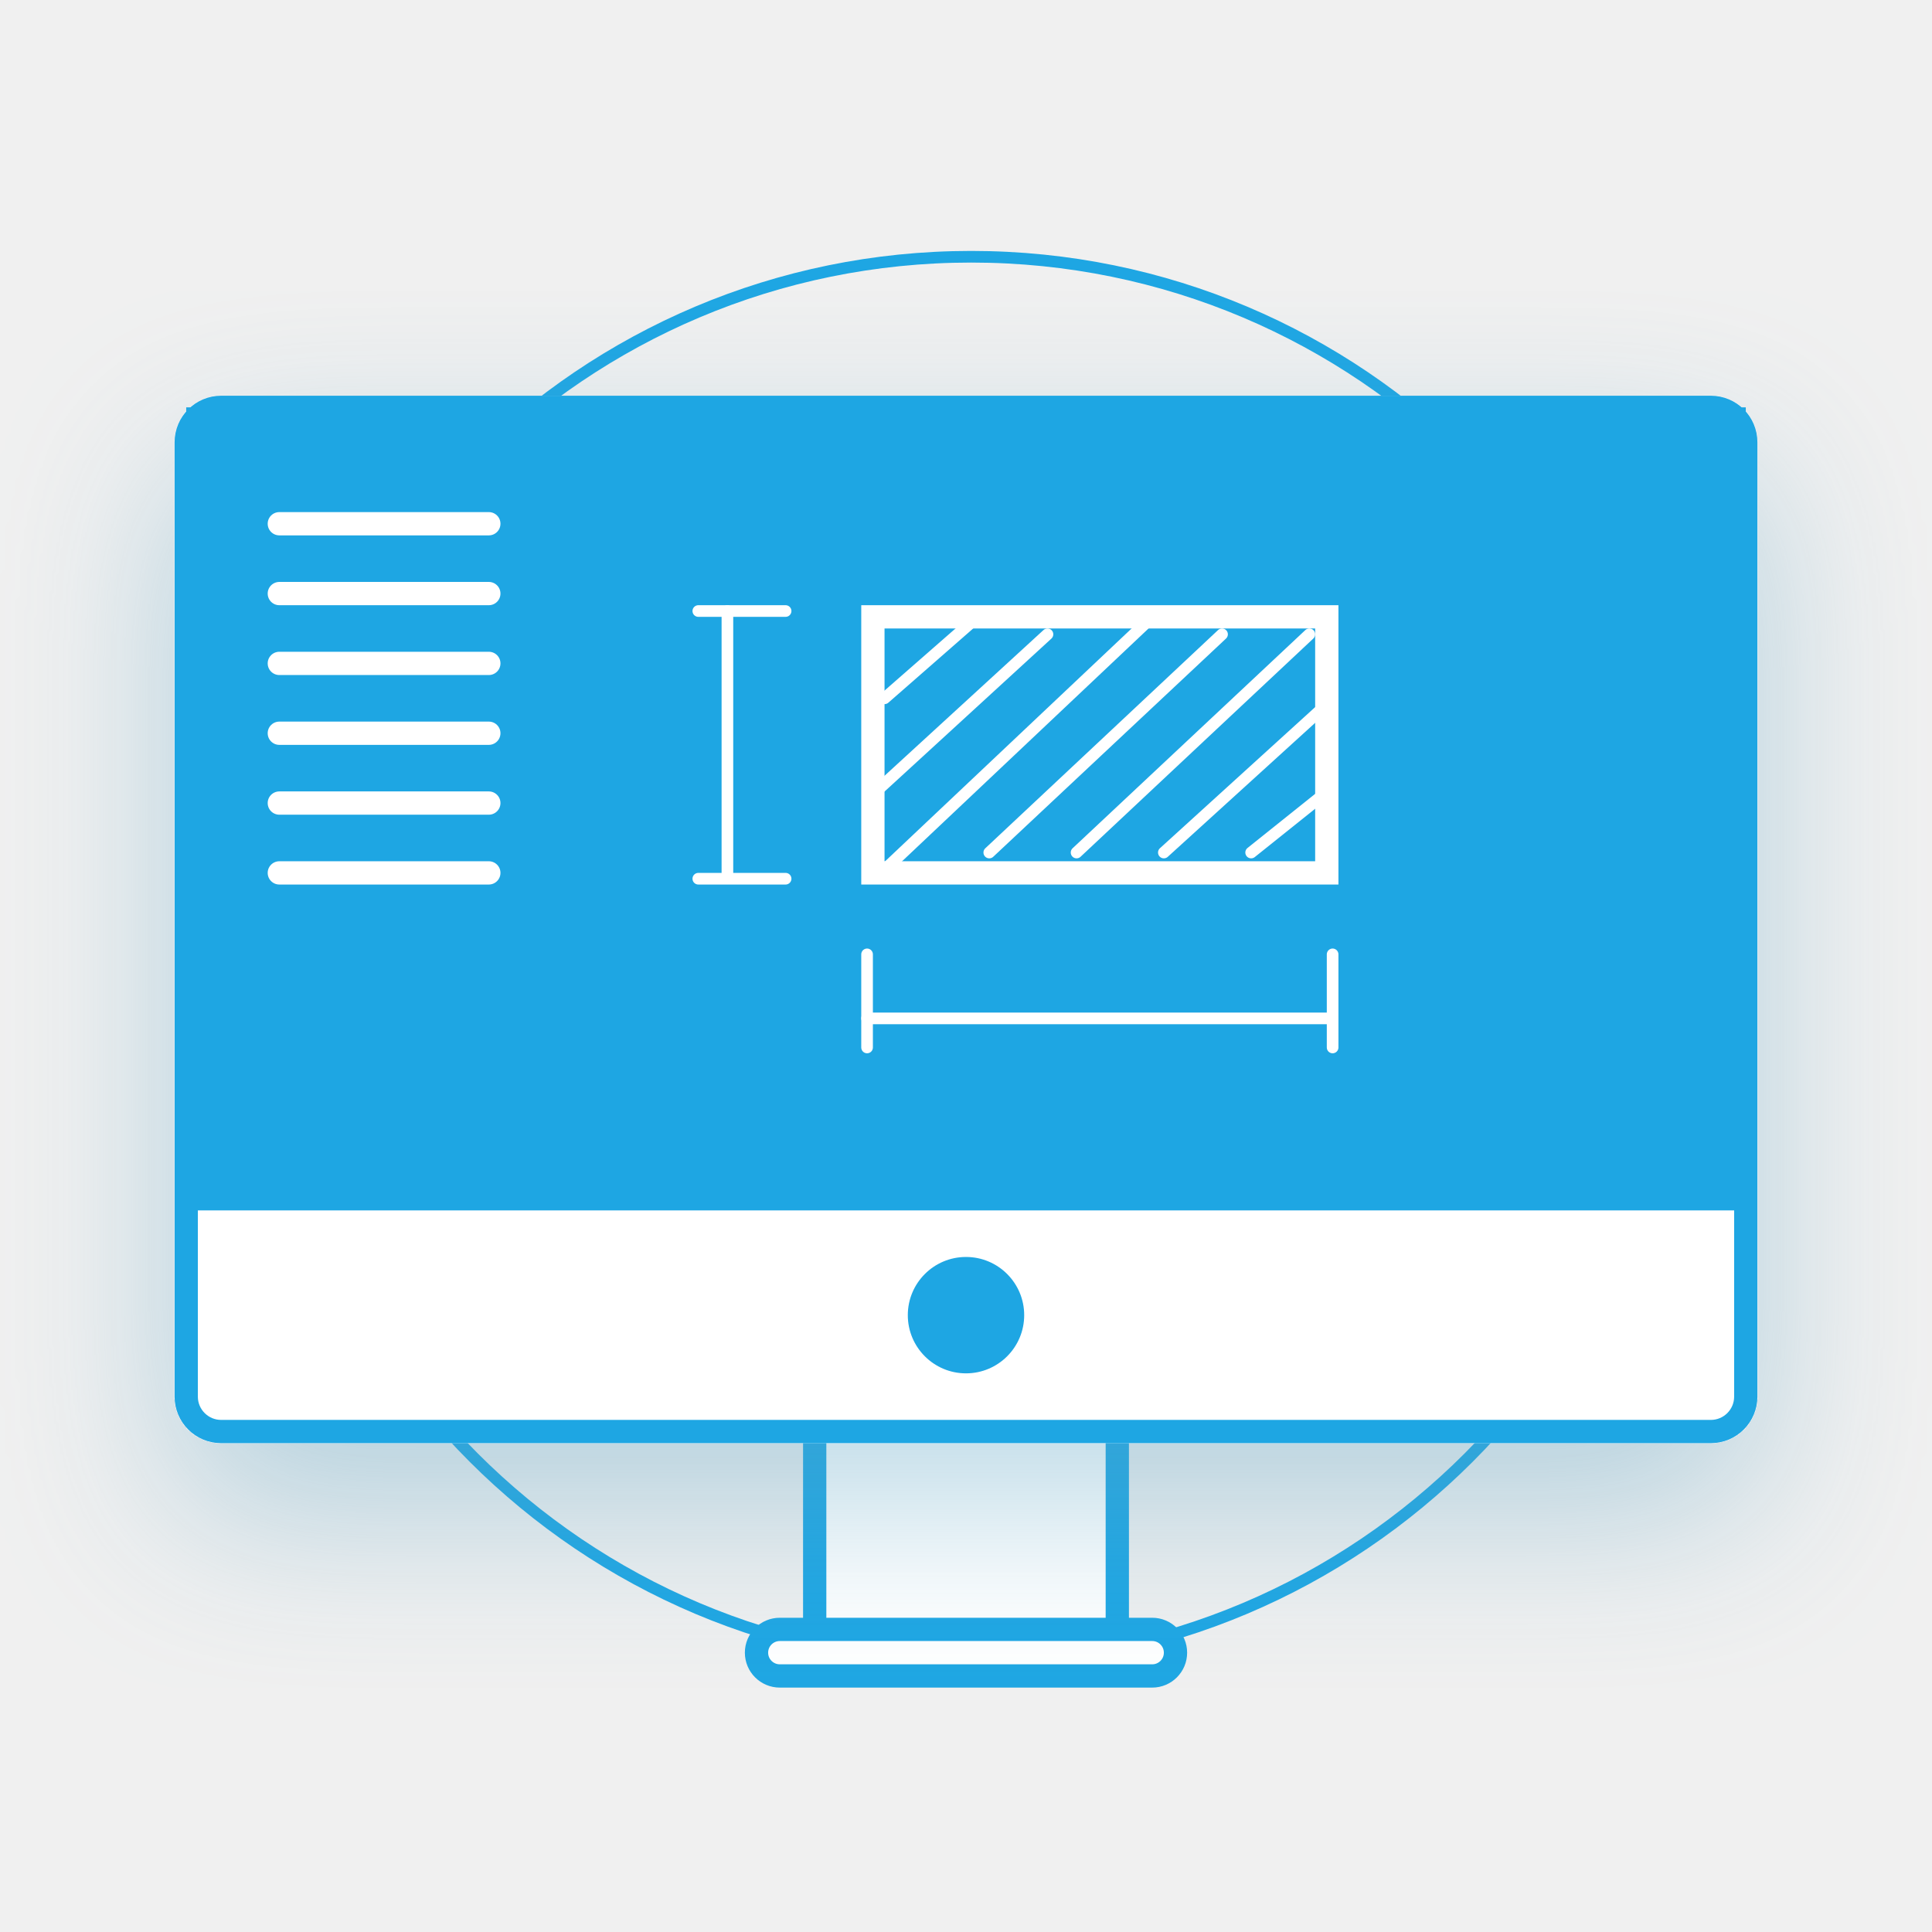
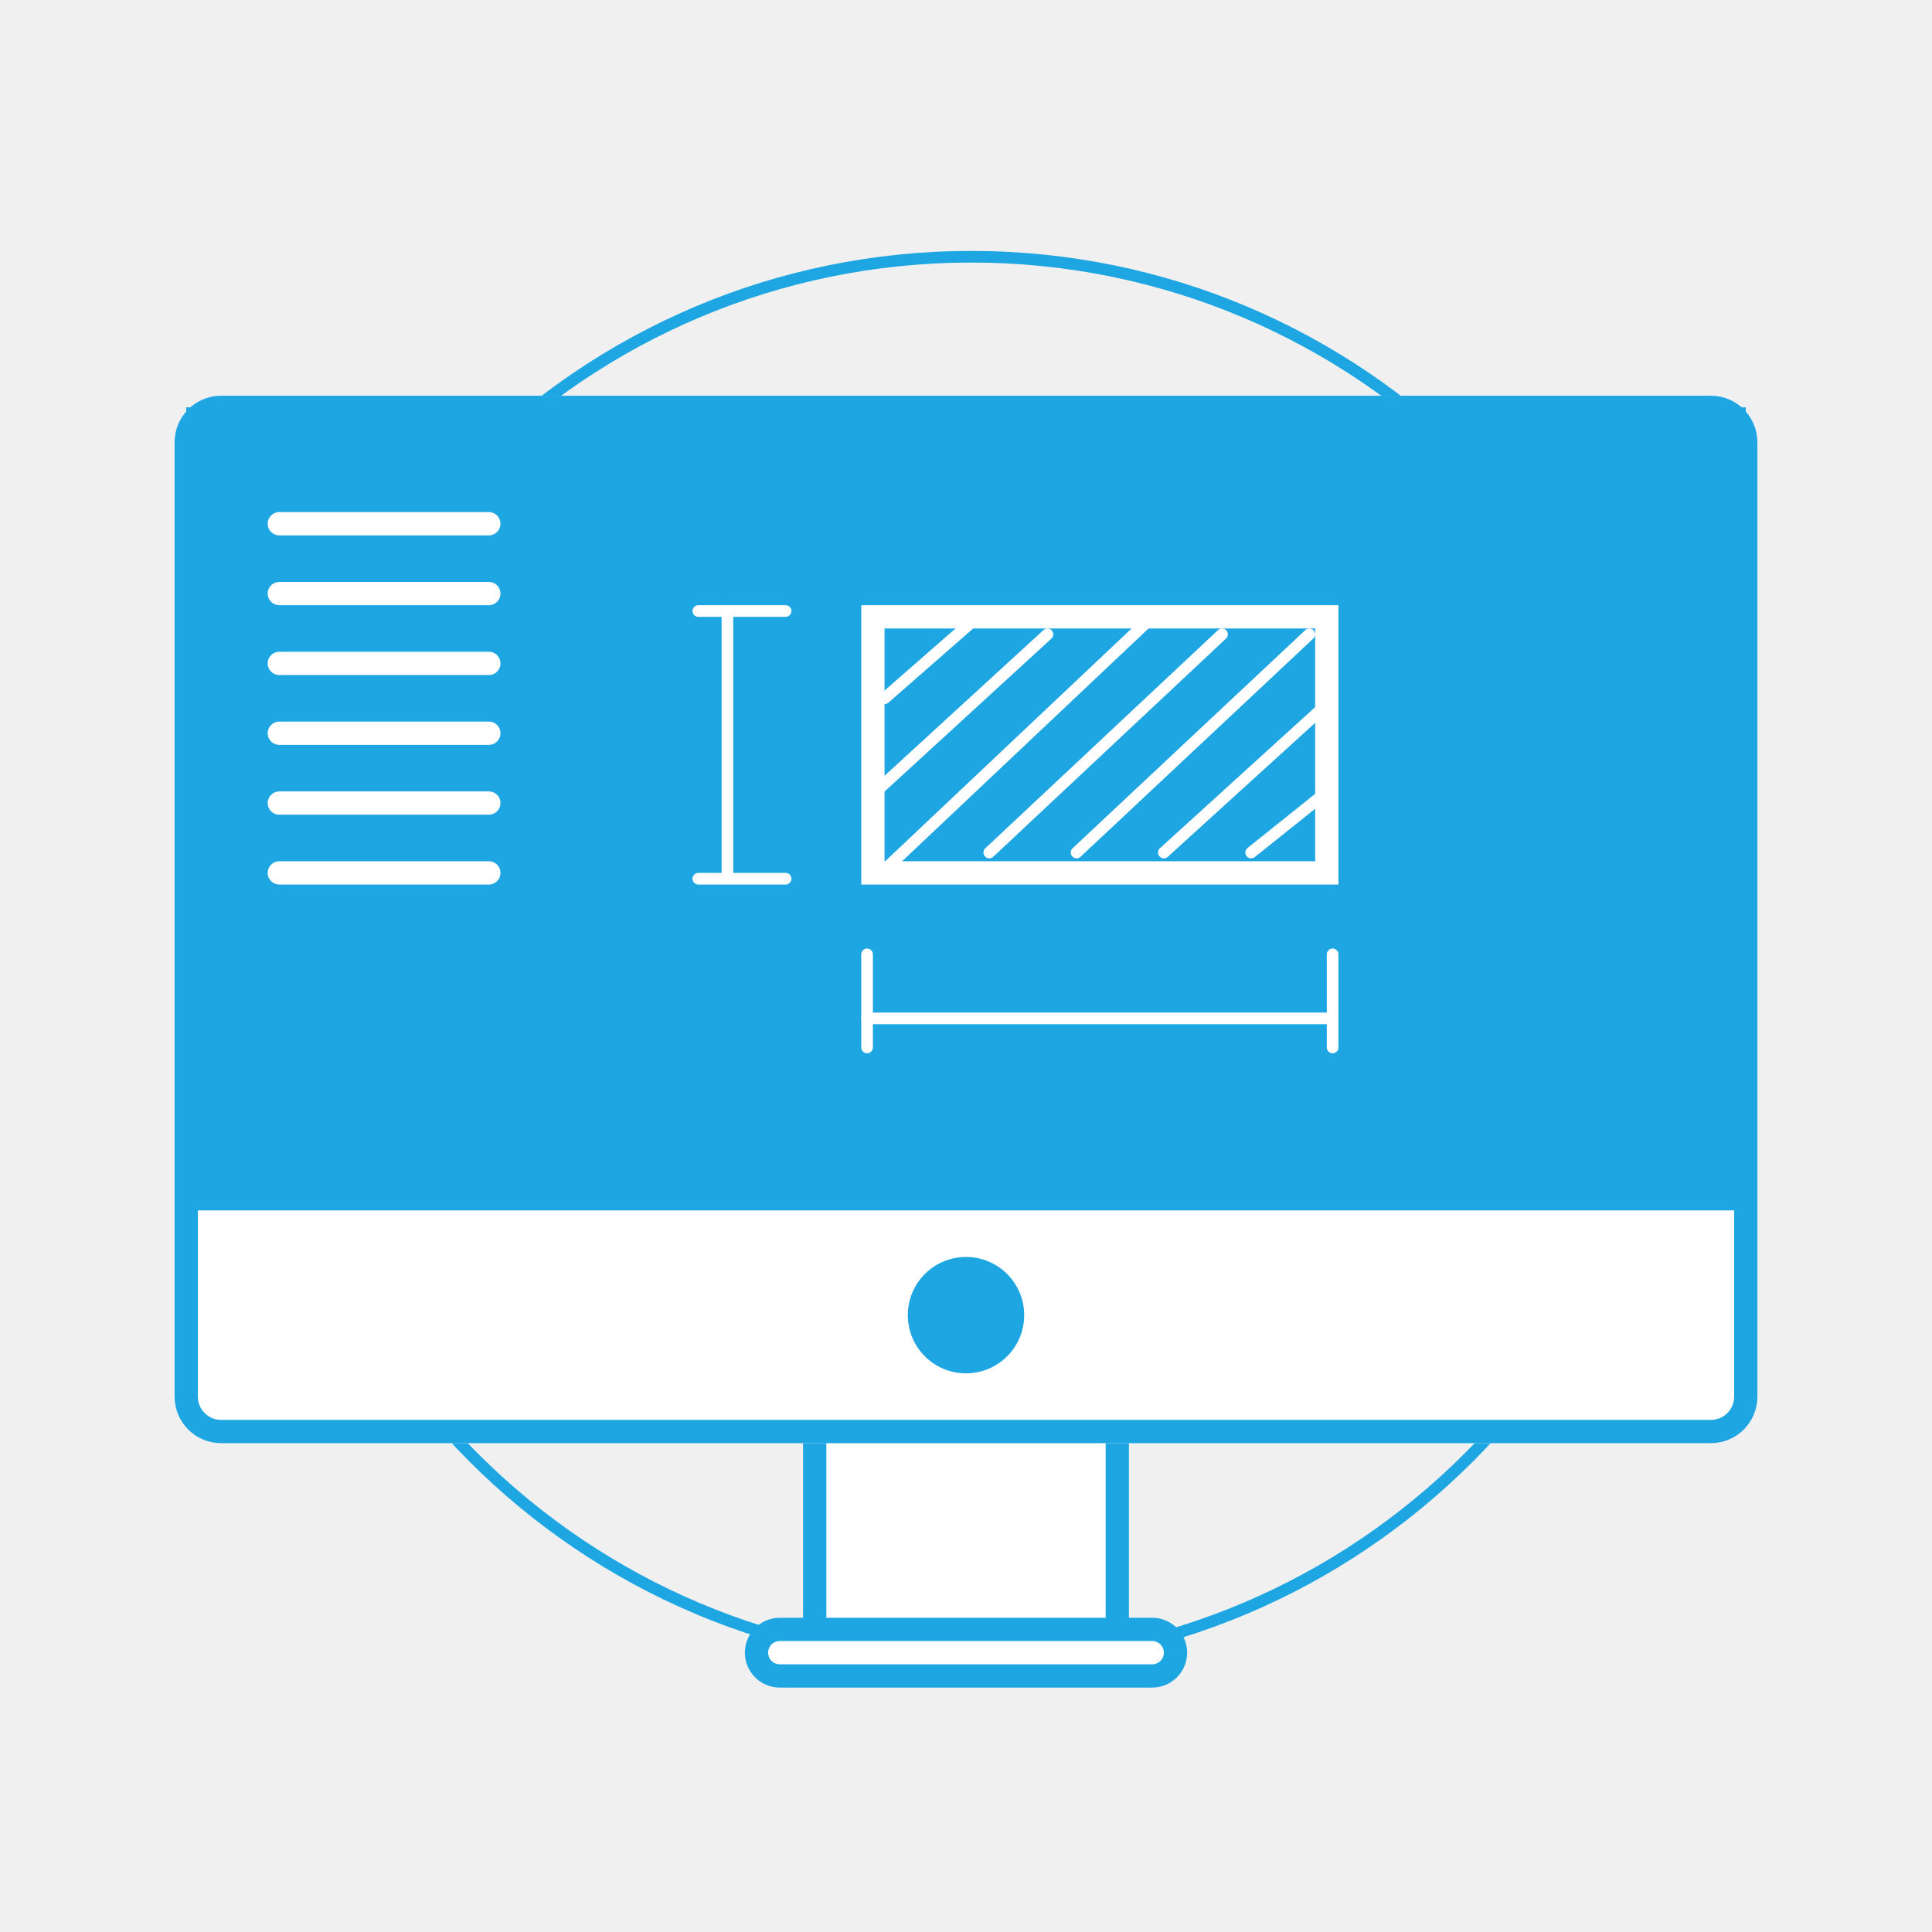
<svg xmlns="http://www.w3.org/2000/svg" width="166" height="166" viewBox="0 0 166 166" fill="none">
  <circle cx="83.446" cy="82.503" r="60.443" stroke="#1EA6E3" />
  <rect x="70" y="60" width="26" height="83" rx="3" fill="white" stroke="#1EA6E3" stroke-width="2" />
  <rect x="65" y="140" width="36" height="4" rx="2" fill="white" stroke="#1EA6E3" stroke-width="2" />
-   <g filter="url(#filter0_d_136:773)">
+   <g>
    <rect x="15" y="34" width="136" height="90" rx="4" fill="white" />
    <rect x="16" y="35" width="134" height="88" rx="3" stroke="#1EA6E3" stroke-width="2" />
  </g>
  <path d="M17 36L149 36V103H17V36Z" fill="#1EA6E3" stroke="#1EA6E3" stroke-width="2" />
  <path d="M62.5 75V52.5" stroke="white" stroke-linecap="round" stroke-linejoin="round" />
  <path d="M60 52.5H67.5" stroke="white" stroke-linecap="round" stroke-linejoin="round" />
  <path d="M60 75.5H67.5" stroke="white" stroke-linecap="round" stroke-linejoin="round" />
  <path d="M114.217 87.5L74.5 87.5" stroke="white" stroke-linecap="round" stroke-linejoin="round" />
  <path d="M74.5 90L74.5 82" stroke="white" stroke-linecap="round" stroke-linejoin="round" />
  <path d="M114.5 90L114.5 82" stroke="white" stroke-linecap="round" stroke-linejoin="round" />
  <circle cx="83" cy="113" r="5" fill="#1EA6E3" />
  <path d="M24 45H42" stroke="white" stroke-width="2" stroke-linecap="round" stroke-linejoin="round" />
  <path d="M24 63H42" stroke="white" stroke-width="2" stroke-linecap="round" stroke-linejoin="round" />
  <path d="M24 57H42" stroke="white" stroke-width="2" stroke-linecap="round" stroke-linejoin="round" />
  <path d="M24 75H42" stroke="white" stroke-width="2" stroke-linecap="round" stroke-linejoin="round" />
  <path d="M24 51H42" stroke="white" stroke-width="2" stroke-linecap="round" stroke-linejoin="round" />
  <path d="M24 69H42" stroke="white" stroke-width="2" stroke-linecap="round" stroke-linejoin="round" />
  <rect x="75" y="53" width="39" height="22" stroke="white" stroke-width="2" />
  <path d="M84 53L76 60" stroke="white" stroke-linecap="round" stroke-linejoin="round" />
  <path d="M90 54.5L75 68.25" stroke="white" stroke-linecap="round" stroke-linejoin="round" />
  <path d="M98.75 53.25L76.25 74.5" stroke="white" stroke-linecap="round" stroke-linejoin="round" />
  <path d="M105 54.5L85 73.25" stroke="white" stroke-linecap="round" stroke-linejoin="round" />
  <path d="M112.5 54.5L92.5 73.25" stroke="white" stroke-linecap="round" stroke-linejoin="round" />
  <path d="M113.75 60.75L100 73.25" stroke="white" stroke-linecap="round" stroke-linejoin="round" />
  <path d="M113.75 68.25L107.5 73.25" stroke="white" stroke-linecap="round" stroke-linejoin="round" />
  <defs>
    <filter id="filter0_d_136:773" x="0" y="25" width="166" height="120" filterUnits="userSpaceOnUse" color-interpolation-filters="sRGB">
      <feFlood flood-opacity="0" result="BackgroundImageFix" />
      <feColorMatrix in="SourceAlpha" type="matrix" values="0 0 0 0 0 0 0 0 0 0 0 0 0 0 0 0 0 0 127 0" result="hardAlpha" />
      <feOffset dy="6" />
      <feGaussianBlur stdDeviation="7.5" />
      <feComposite in2="hardAlpha" operator="out" />
      <feColorMatrix type="matrix" values="0 0 0 0 0.355 0 0 0 0 0.639 0 0 0 0 0.767 0 0 0 0.4 0" />
      <feBlend mode="normal" in2="BackgroundImageFix" result="effect1_dropShadow_136:773" />
      <feBlend mode="normal" in="SourceGraphic" in2="effect1_dropShadow_136:773" result="shape" />
    </filter>
  </defs>
</svg>
